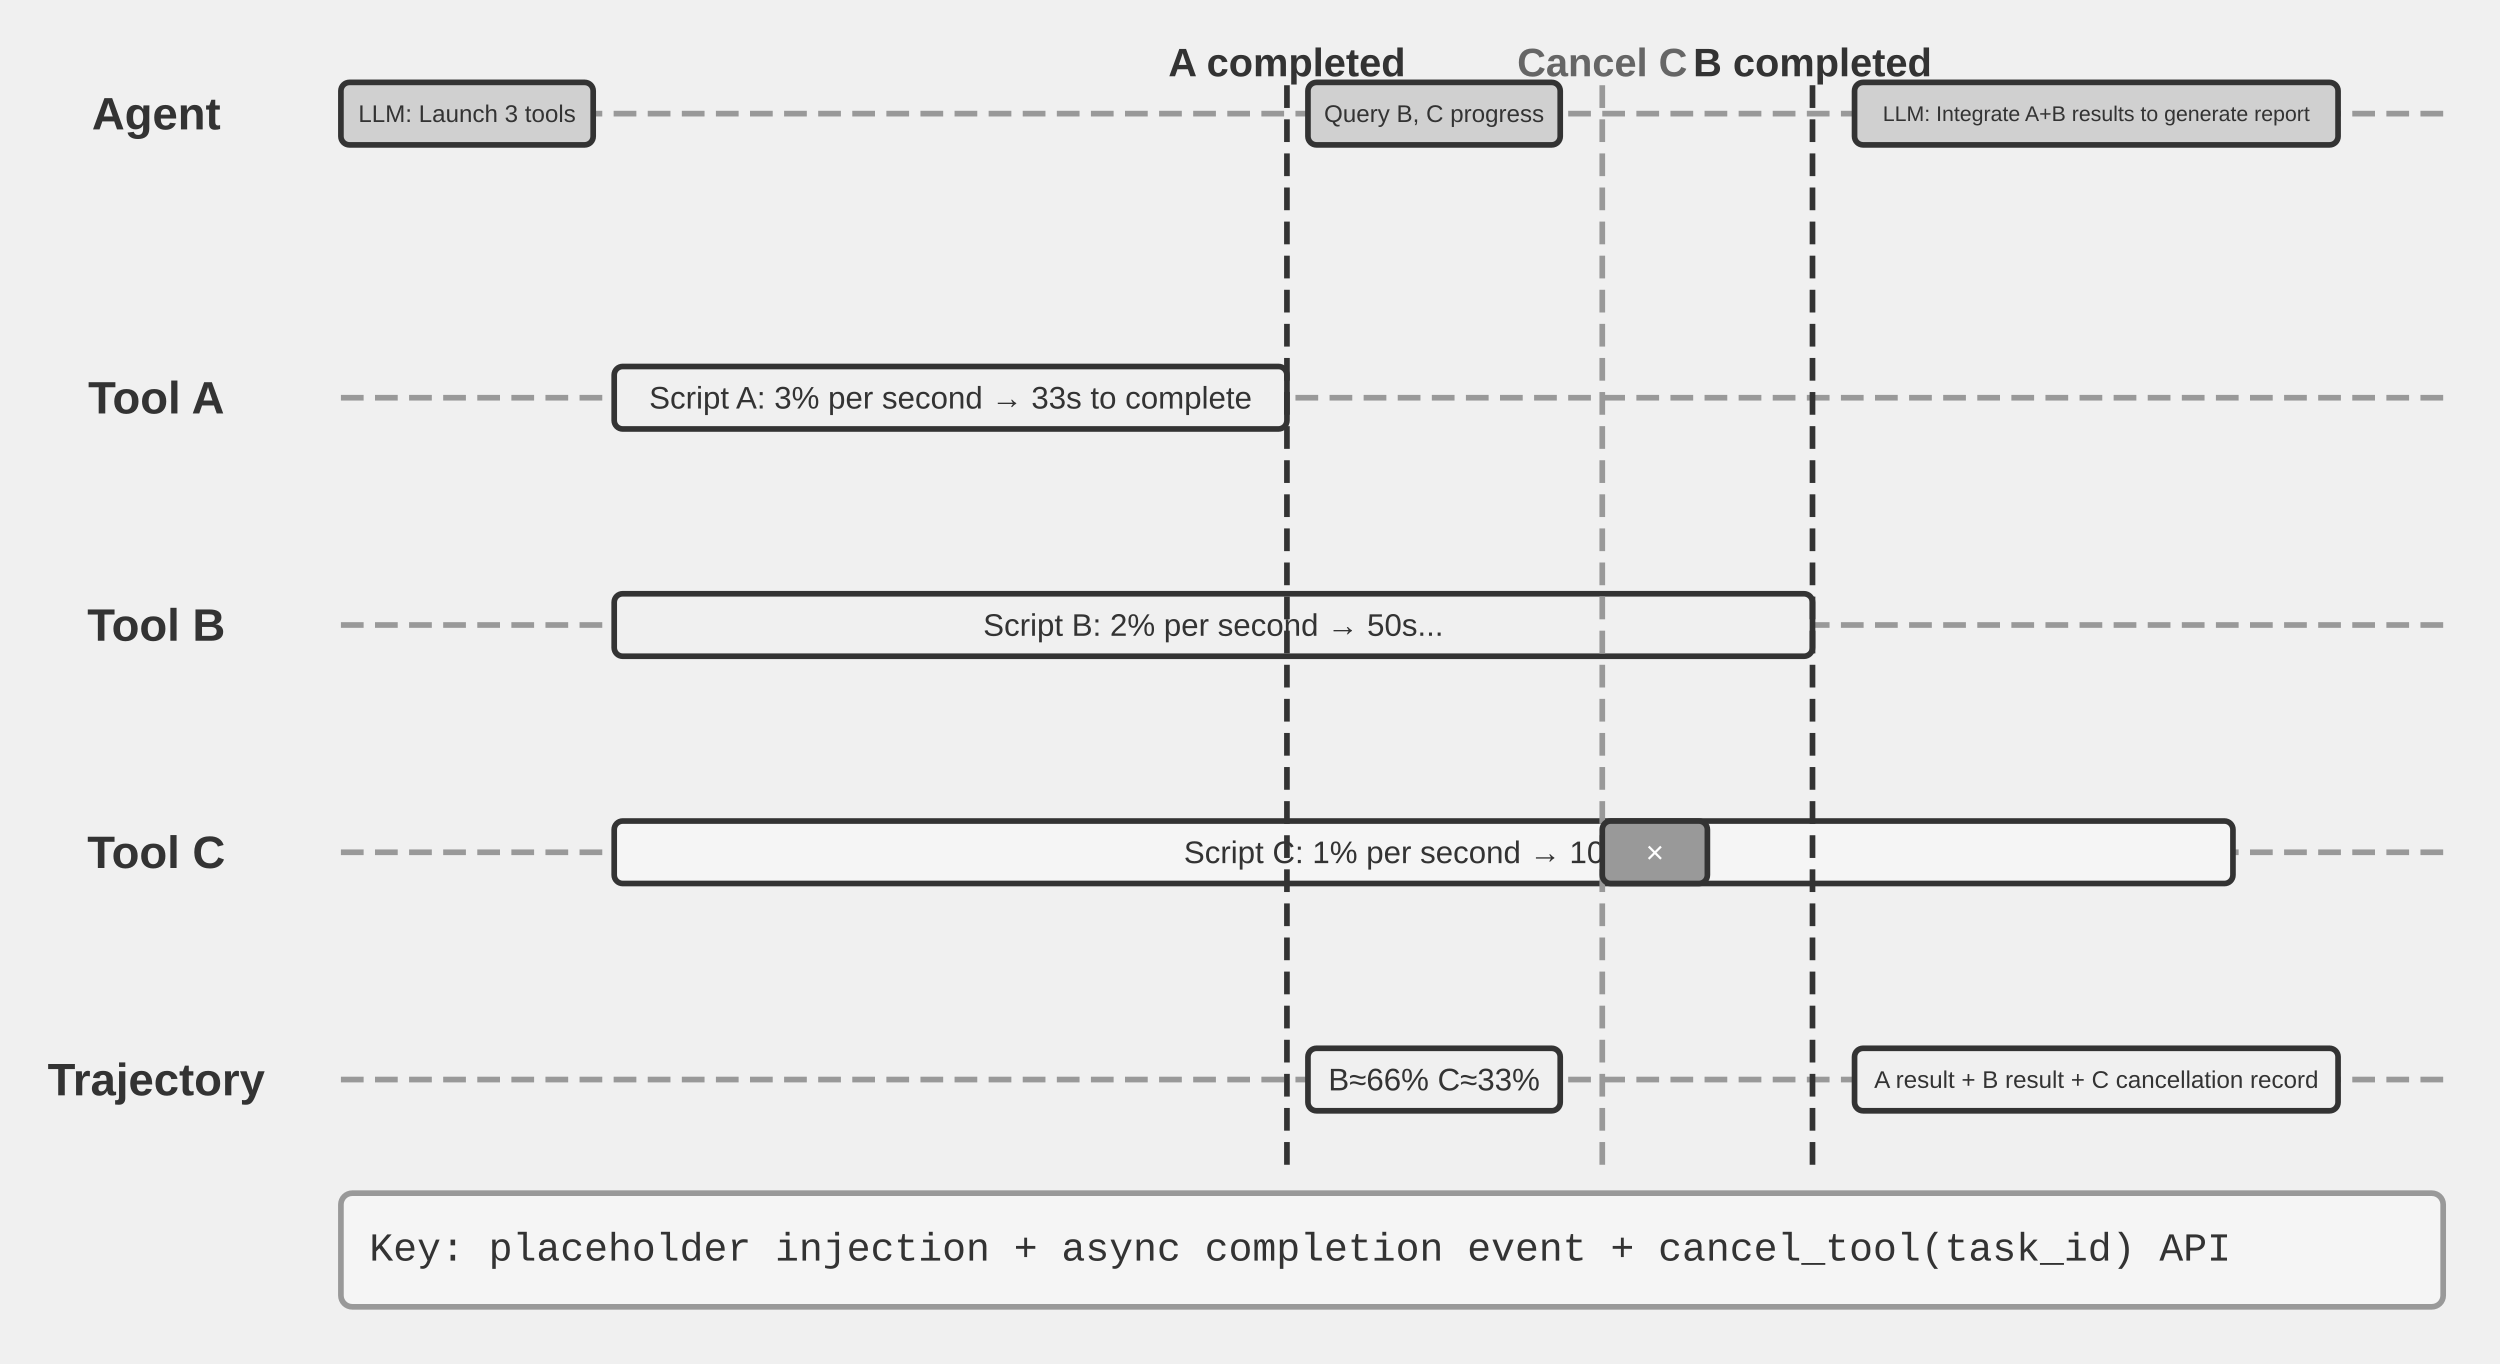
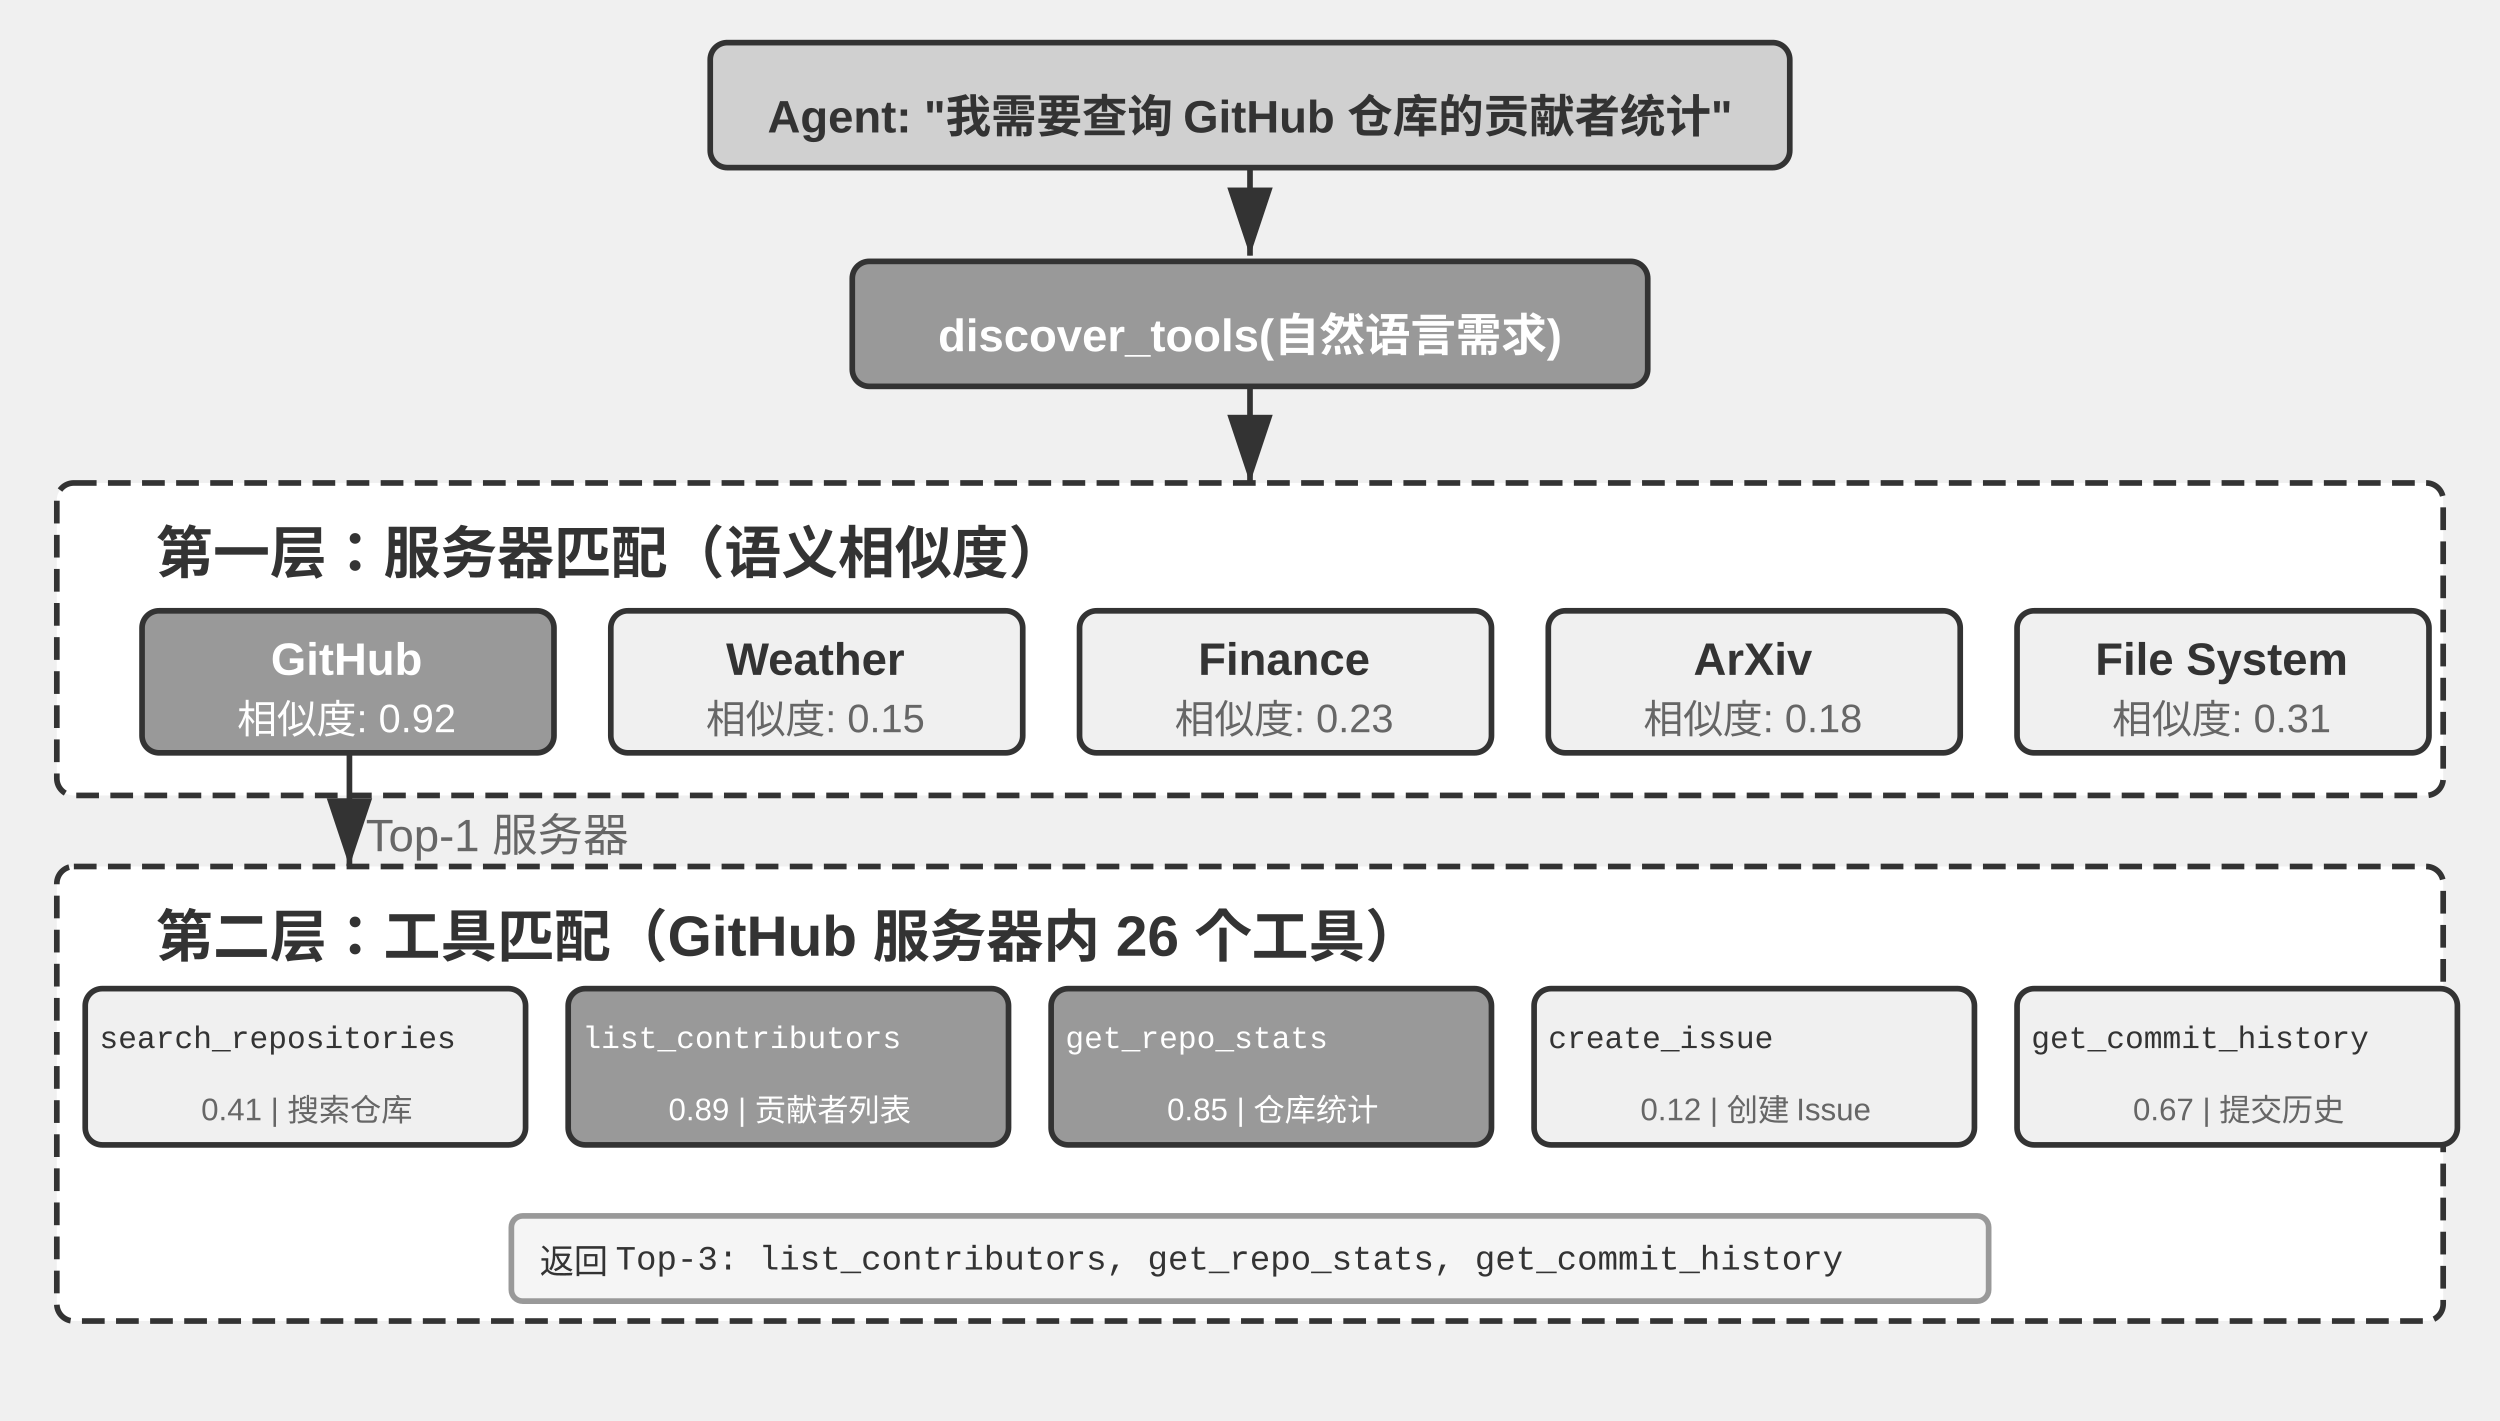
- <svg xmlns="http://www.w3.org/2000/svg" viewBox="0 40 880 480" width="880" height="480" style="background:#ffffff">
+ <svg xmlns="http://www.w3.org/2000/svg" viewBox="0 40 880 500" width="880" height="500" style="background:#ffffff">
  <defs>
    <marker id="ah" markerWidth="12" markerHeight="8" refX="12" refY="4" orient="auto">
      <polygon points="0 0, 12 4, 0 8" fill="#333333" />
    </marker>
    <marker id="ah-light" markerWidth="12" markerHeight="8" refX="12" refY="4" orient="auto">
      <polygon points="0 0, 12 4, 0 8" fill="#999999" />
    </marker>
  </defs>
-   <text x="55" y="80" font-family="Arial, 'Helvetica Neue', Helvetica, 'PingFang SC', 'Microsoft YaHei', sans-serif" font-size="16" fill="#333333" text-anchor="middle" dominant-baseline="central" font-weight="bold">Agent</text>
-   <line x1="120" y1="80" x2="860" y2="80" stroke="#999999" stroke-width="2" stroke-dasharray="8,4" />
-   <text x="55" y="180" font-family="Arial, 'Helvetica Neue', Helvetica, 'PingFang SC', 'Microsoft YaHei', sans-serif" font-size="16" fill="#333333" text-anchor="middle" dominant-baseline="central" font-weight="bold">Tool A</text>
-   <line x1="120" y1="180" x2="860" y2="180" stroke="#999999" stroke-width="2" stroke-dasharray="8,4" />
-   <text x="55" y="260" font-family="Arial, 'Helvetica Neue', Helvetica, 'PingFang SC', 'Microsoft YaHei', sans-serif" font-size="16" fill="#333333" text-anchor="middle" dominant-baseline="central" font-weight="bold">Tool B</text>
-   <line x1="120" y1="260" x2="860" y2="260" stroke="#999999" stroke-width="2" stroke-dasharray="8,4" />
-   <text x="55" y="340" font-family="Arial, 'Helvetica Neue', Helvetica, 'PingFang SC', 'Microsoft YaHei', sans-serif" font-size="16" fill="#333333" text-anchor="middle" dominant-baseline="central" font-weight="bold">Tool C</text>
-   <line x1="120" y1="340" x2="860" y2="340" stroke="#999999" stroke-width="2" stroke-dasharray="8,4" />
-   <text x="55" y="420" font-family="Arial, 'Helvetica Neue', Helvetica, 'PingFang SC', 'Microsoft YaHei', sans-serif" font-size="16" fill="#333333" text-anchor="middle" dominant-baseline="central" font-weight="bold">Trajectory</text>
-   <line x1="120" y1="420" x2="860" y2="420" stroke="#999999" stroke-width="2" stroke-dasharray="8,4" />
-   <rect x="120.0" y="69.0" width="88.8" height="22" rx="3" fill="#d0d0d0" stroke="#333333" stroke-width="2" />
-   <text x="164.4" y="80" font-family="Arial, 'Helvetica Neue', Helvetica, 'PingFang SC', 'Microsoft YaHei', sans-serif" font-size="8.5" fill="#333333" text-anchor="middle" dominant-baseline="central" font-weight="normal">LLM: Launch 3 tools</text>
-   <rect x="216.2" y="169.0" width="236.8" height="22" rx="3" fill="#f0f0f0" stroke="#333333" stroke-width="2" />
-   <text x="334.6" y="180" font-family="Arial, 'Helvetica Neue', Helvetica, 'PingFang SC', 'Microsoft YaHei', sans-serif" font-size="11" fill="#333333" text-anchor="middle" dominant-baseline="central" font-weight="normal">Script A: 3% per second → 33s to complete</text>
-   <rect x="216.2" y="249.0" width="421.8" height="22" rx="3" fill="#f0f0f0" stroke="#333333" stroke-width="2" />
-   <text x="427.1" y="260" font-family="Arial, 'Helvetica Neue', Helvetica, 'PingFang SC', 'Microsoft YaHei', sans-serif" font-size="11" fill="#333333" text-anchor="middle" dominant-baseline="central" font-weight="normal">Script B: 2% per second → 50s...</text>
-   <rect x="216.2" y="329.0" width="569.8" height="22" rx="3" fill="#f5f5f5" stroke="#333333" stroke-width="2" />
-   <text x="501.1" y="340" font-family="Arial, 'Helvetica Neue', Helvetica, 'PingFang SC', 'Microsoft YaHei', sans-serif" font-size="11" fill="#333333" text-anchor="middle" dominant-baseline="central" font-weight="normal">Script C: 1% per second → 100s...</text>
-   <line x1="453.0" y1="70" x2="453.0" y2="450" stroke="#333333" stroke-width="2" stroke-dasharray="8,4" />
-   <text x="453.0" y="62" font-family="Arial, 'Helvetica Neue', Helvetica, 'PingFang SC', 'Microsoft YaHei', sans-serif" font-size="14" fill="#333333" text-anchor="middle" dominant-baseline="central" font-weight="bold">A completed</text>
-   <rect x="460.4" y="69.0" width="88.8" height="22" rx="3" fill="#d0d0d0" stroke="#333333" stroke-width="2" />
-   <text x="504.8" y="80" font-family="Arial, 'Helvetica Neue', Helvetica, 'PingFang SC', 'Microsoft YaHei', sans-serif" font-size="8.5" fill="#333333" text-anchor="middle" dominant-baseline="central" font-weight="normal">Query B, C progress</text>
-   <rect x="460.4" y="409.0" width="88.8" height="22" rx="3" fill="#f0f0f0" stroke="#333333" stroke-width="2" />
-   <text x="504.8" y="420" font-family="Arial, 'Helvetica Neue', Helvetica, 'PingFang SC', 'Microsoft YaHei', sans-serif" font-size="11" fill="#333333" text-anchor="middle" dominant-baseline="central" font-weight="normal">B≈66% C≈33%</text>
-   <line x1="564.0" y1="70" x2="564.0" y2="450" stroke="#999999" stroke-width="2" stroke-dasharray="8,4" />
-   <text x="564.0" y="62" font-family="Arial, 'Helvetica Neue', Helvetica, 'PingFang SC', 'Microsoft YaHei', sans-serif" font-size="14" fill="#666666" text-anchor="middle" dominant-baseline="central" font-weight="bold">Cancel C</text>
-   <rect x="564.0" y="329.0" width="37.0" height="22" rx="3" fill="#999999" stroke="#333333" stroke-width="2" />
-   <text x="582.5" y="340" font-family="Arial, 'Helvetica Neue', Helvetica, 'PingFang SC', 'Microsoft YaHei', sans-serif" font-size="11" fill="#ffffff" text-anchor="middle" dominant-baseline="central" font-weight="normal">×</text>
-   <line x1="638.0" y1="70" x2="638.0" y2="450" stroke="#333333" stroke-width="2" stroke-dasharray="8,4" />
-   <text x="638.0" y="62" font-family="Arial, 'Helvetica Neue', Helvetica, 'PingFang SC', 'Microsoft YaHei', sans-serif" font-size="14" fill="#333333" text-anchor="middle" dominant-baseline="central" font-weight="bold">B completed</text>
-   <rect x="652.8" y="69.0" width="170.2" height="22" rx="3" fill="#d0d0d0" stroke="#333333" stroke-width="2" />
-   <text x="737.9" y="80" font-family="Arial, 'Helvetica Neue', Helvetica, 'PingFang SC', 'Microsoft YaHei', sans-serif" font-size="7.5" fill="#333333" text-anchor="middle" dominant-baseline="central" font-weight="normal">LLM: Integrate A+B results to generate report</text>
-   <rect x="652.8" y="409.0" width="170.2" height="22" rx="3" fill="#f0f0f0" stroke="#333333" stroke-width="2" />
-   <text x="737.9" y="420" font-family="Arial, 'Helvetica Neue', Helvetica, 'PingFang SC', 'Microsoft YaHei', sans-serif" font-size="8.5" fill="#333333" text-anchor="middle" dominant-baseline="central" font-weight="normal">A result + B result + C cancellation record</text>
-   <rect x="120" y="460" width="740" height="40" rx="4" fill="#f5f5f5" stroke="#999999" stroke-width="2" />
-   <text x="130" y="480" font-family="'Courier New', Courier, monospace" font-size="14" fill="#333333" text-anchor="start" dominant-baseline="central">Key: placeholder injection + async completion event + cancel_tool(task_id) API</text>
+   <rect x="250" y="55" width="380" height="44" rx="6" fill="#d0d0d0" stroke="#333333" stroke-width="2" />
+   <text x="440" y="77" font-family="Arial, 'Helvetica Neue', Helvetica, 'PingFang SC', 'Microsoft YaHei', sans-serif" font-size="16" fill="#333333" text-anchor="middle" dominant-baseline="central" font-weight="bold">Agent: "我需要查询 GitHub 仓库的贡献者统计"</text>
+   <line x1="440" y1="99" x2="440" y2="130" stroke="#333333" stroke-width="2" marker-end="url(#ah)" />
+   <rect x="300" y="132" width="280" height="44" rx="6" fill="#999999" stroke="#333333" stroke-width="2" />
+   <text x="440" y="154" font-family="Arial, 'Helvetica Neue', Helvetica, 'PingFang SC', 'Microsoft YaHei', sans-serif" font-size="16" fill="#ffffff" text-anchor="middle" dominant-baseline="central" font-weight="bold">discover_tools(自然语言需求)</text>
+   <line x1="440" y1="176" x2="440" y2="210" stroke="#333333" stroke-width="2" marker-end="url(#ah)" />
+   <rect x="20" y="210" width="840" height="110" rx="6" fill="#ffffff" stroke="#333333" stroke-width="2" stroke-dasharray="8,4" />
+   <text x="55" y="233" font-family="Arial, 'Helvetica Neue', Helvetica, 'PingFang SC', 'Microsoft YaHei', sans-serif" font-size="20" fill="#333333" text-anchor="start" dominant-baseline="central" font-weight="bold">第一层：服务器匹配（语义相似度）</text>
+   <rect x="50" y="255" width="145" height="50" rx="6" fill="#999999" stroke="#333333" stroke-width="2" />
+   <text x="122" y="272" font-family="Arial, 'Helvetica Neue', Helvetica, 'PingFang SC', 'Microsoft YaHei', sans-serif" font-size="16" fill="#ffffff" text-anchor="middle" dominant-baseline="central" font-weight="bold">GitHub</text>
+   <text x="122" y="292" font-family="Arial, 'Helvetica Neue', Helvetica, 'PingFang SC', 'Microsoft YaHei', sans-serif" font-size="14" fill="#ffffff" text-anchor="middle" dominant-baseline="central" font-weight="normal">相似度: 0.92</text>
+   <rect x="215" y="255" width="145" height="50" rx="6" fill="#f0f0f0" stroke="#333333" stroke-width="2" />
+   <text x="287" y="272" font-family="Arial, 'Helvetica Neue', Helvetica, 'PingFang SC', 'Microsoft YaHei', sans-serif" font-size="16" fill="#333333" text-anchor="middle" dominant-baseline="central" font-weight="bold">Weather</text>
+   <text x="287" y="292" font-family="Arial, 'Helvetica Neue', Helvetica, 'PingFang SC', 'Microsoft YaHei', sans-serif" font-size="14" fill="#666666" text-anchor="middle" dominant-baseline="central" font-weight="normal">相似度: 0.15</text>
+   <rect x="380" y="255" width="145" height="50" rx="6" fill="#f0f0f0" stroke="#333333" stroke-width="2" />
+   <text x="452" y="272" font-family="Arial, 'Helvetica Neue', Helvetica, 'PingFang SC', 'Microsoft YaHei', sans-serif" font-size="16" fill="#333333" text-anchor="middle" dominant-baseline="central" font-weight="bold">Finance</text>
+   <text x="452" y="292" font-family="Arial, 'Helvetica Neue', Helvetica, 'PingFang SC', 'Microsoft YaHei', sans-serif" font-size="14" fill="#666666" text-anchor="middle" dominant-baseline="central" font-weight="normal">相似度: 0.23</text>
+   <rect x="545" y="255" width="145" height="50" rx="6" fill="#f0f0f0" stroke="#333333" stroke-width="2" />
+   <text x="617" y="272" font-family="Arial, 'Helvetica Neue', Helvetica, 'PingFang SC', 'Microsoft YaHei', sans-serif" font-size="16" fill="#333333" text-anchor="middle" dominant-baseline="central" font-weight="bold">ArXiv</text>
+   <text x="617" y="292" font-family="Arial, 'Helvetica Neue', Helvetica, 'PingFang SC', 'Microsoft YaHei', sans-serif" font-size="14" fill="#666666" text-anchor="middle" dominant-baseline="central" font-weight="normal">相似度: 0.18</text>
+   <rect x="710" y="255" width="145" height="50" rx="6" fill="#f0f0f0" stroke="#333333" stroke-width="2" />
+   <text x="782" y="272" font-family="Arial, 'Helvetica Neue', Helvetica, 'PingFang SC', 'Microsoft YaHei', sans-serif" font-size="16" fill="#333333" text-anchor="middle" dominant-baseline="central" font-weight="bold">File System</text>
+   <text x="782" y="292" font-family="Arial, 'Helvetica Neue', Helvetica, 'PingFang SC', 'Microsoft YaHei', sans-serif" font-size="14" fill="#666666" text-anchor="middle" dominant-baseline="central" font-weight="normal">相似度: 0.31</text>
+   <line x1="123" y1="305" x2="123" y2="345" stroke="#333333" stroke-width="2" marker-end="url(#ah)" />
+   <text x="175" y="330" font-family="Arial, 'Helvetica Neue', Helvetica, 'PingFang SC', 'Microsoft YaHei', sans-serif" font-size="16" fill="#666666" text-anchor="middle" dominant-baseline="central" font-weight="normal">Top-1 服务器</text>
+   <rect x="20" y="345" width="840" height="160" rx="6" fill="#ffffff" stroke="#333333" stroke-width="2" stroke-dasharray="8,4" />
+   <text x="55" y="368" font-family="Arial, 'Helvetica Neue', Helvetica, 'PingFang SC', 'Microsoft YaHei', sans-serif" font-size="20" fill="#333333" text-anchor="start" dominant-baseline="central" font-weight="bold">第二层：工具匹配（GitHub 服务器内 26 个工具）</text>
+   <rect x="30" y="388" width="155" height="55" rx="6" fill="#f0f0f0" stroke="#333333" stroke-width="2" />
+   <text x="35" y="406" font-family="'Courier New', Courier, monospace" font-size="11" fill="#333333" text-anchor="start" dominant-baseline="central">search_repositories</text>
+   <text x="108" y="428" font-family="Arial, 'Helvetica Neue', Helvetica, 'PingFang SC', 'Microsoft YaHei', sans-serif" font-size="11" fill="#666666" text-anchor="middle" dominant-baseline="central" font-weight="normal">0.41 | 搜索仓库</text>
+   <rect x="200" y="388" width="155" height="55" rx="6" fill="#999999" stroke="#333333" stroke-width="2" />
+   <text x="205" y="406" font-family="'Courier New', Courier, monospace" font-size="11" fill="#ffffff" text-anchor="start" dominant-baseline="central">list_contributors</text>
+   <text x="278" y="428" font-family="Arial, 'Helvetica Neue', Helvetica, 'PingFang SC', 'Microsoft YaHei', sans-serif" font-size="11" fill="#ffffff" text-anchor="middle" dominant-baseline="central" font-weight="normal">0.89 | 贡献者列表</text>
+   <rect x="370" y="388" width="155" height="55" rx="6" fill="#999999" stroke="#333333" stroke-width="2" />
+   <text x="375" y="406" font-family="'Courier New', Courier, monospace" font-size="11" fill="#ffffff" text-anchor="start" dominant-baseline="central">get_repo_stats</text>
+   <text x="448" y="428" font-family="Arial, 'Helvetica Neue', Helvetica, 'PingFang SC', 'Microsoft YaHei', sans-serif" font-size="11" fill="#ffffff" text-anchor="middle" dominant-baseline="central" font-weight="normal">0.85 | 仓库统计</text>
+   <rect x="540" y="388" width="155" height="55" rx="6" fill="#f0f0f0" stroke="#333333" stroke-width="2" />
+   <text x="545" y="406" font-family="'Courier New', Courier, monospace" font-size="11" fill="#333333" text-anchor="start" dominant-baseline="central">create_issue</text>
+   <text x="618" y="428" font-family="Arial, 'Helvetica Neue', Helvetica, 'PingFang SC', 'Microsoft YaHei', sans-serif" font-size="11" fill="#666666" text-anchor="middle" dominant-baseline="central" font-weight="normal">0.12 | 创建 Issue</text>
+   <rect x="710" y="388" width="155" height="55" rx="6" fill="#f0f0f0" stroke="#333333" stroke-width="2" />
+   <text x="715" y="406" font-family="'Courier New', Courier, monospace" font-size="11" fill="#333333" text-anchor="start" dominant-baseline="central">get_commit_history</text>
+   <text x="788" y="428" font-family="Arial, 'Helvetica Neue', Helvetica, 'PingFang SC', 'Microsoft YaHei', sans-serif" font-size="11" fill="#666666" text-anchor="middle" dominant-baseline="central" font-weight="normal">0.67 | 提交历史</text>
+   <rect x="180" y="468" width="520" height="30" rx="4" fill="#f5f5f5" stroke="#999999" stroke-width="2" />
+   <text x="190" y="483" font-family="'Courier New', Courier, monospace" font-size="12" fill="#333333" text-anchor="start" dominant-baseline="central">返回 Top-3: list_contributors, get_repo_stats, get_commit_history</text>
</svg>
